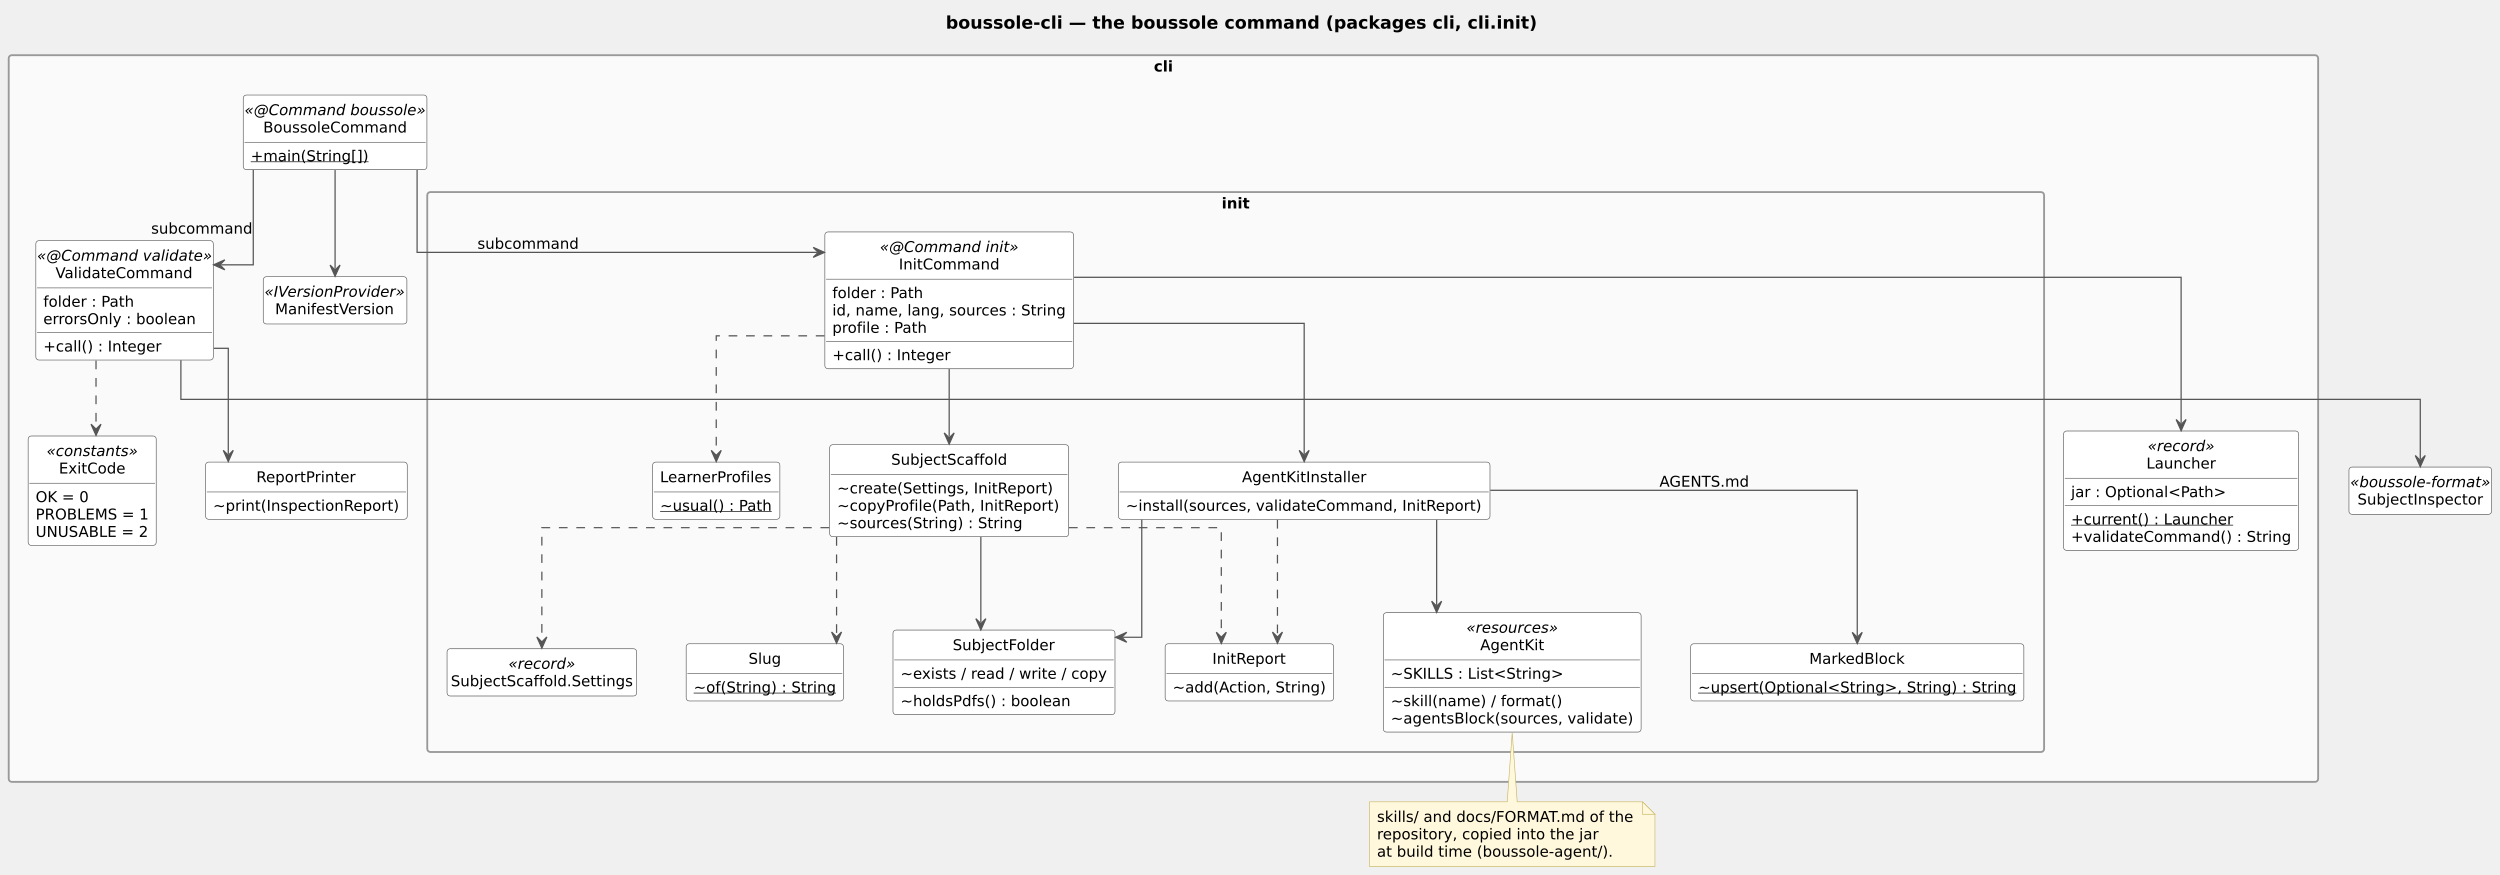
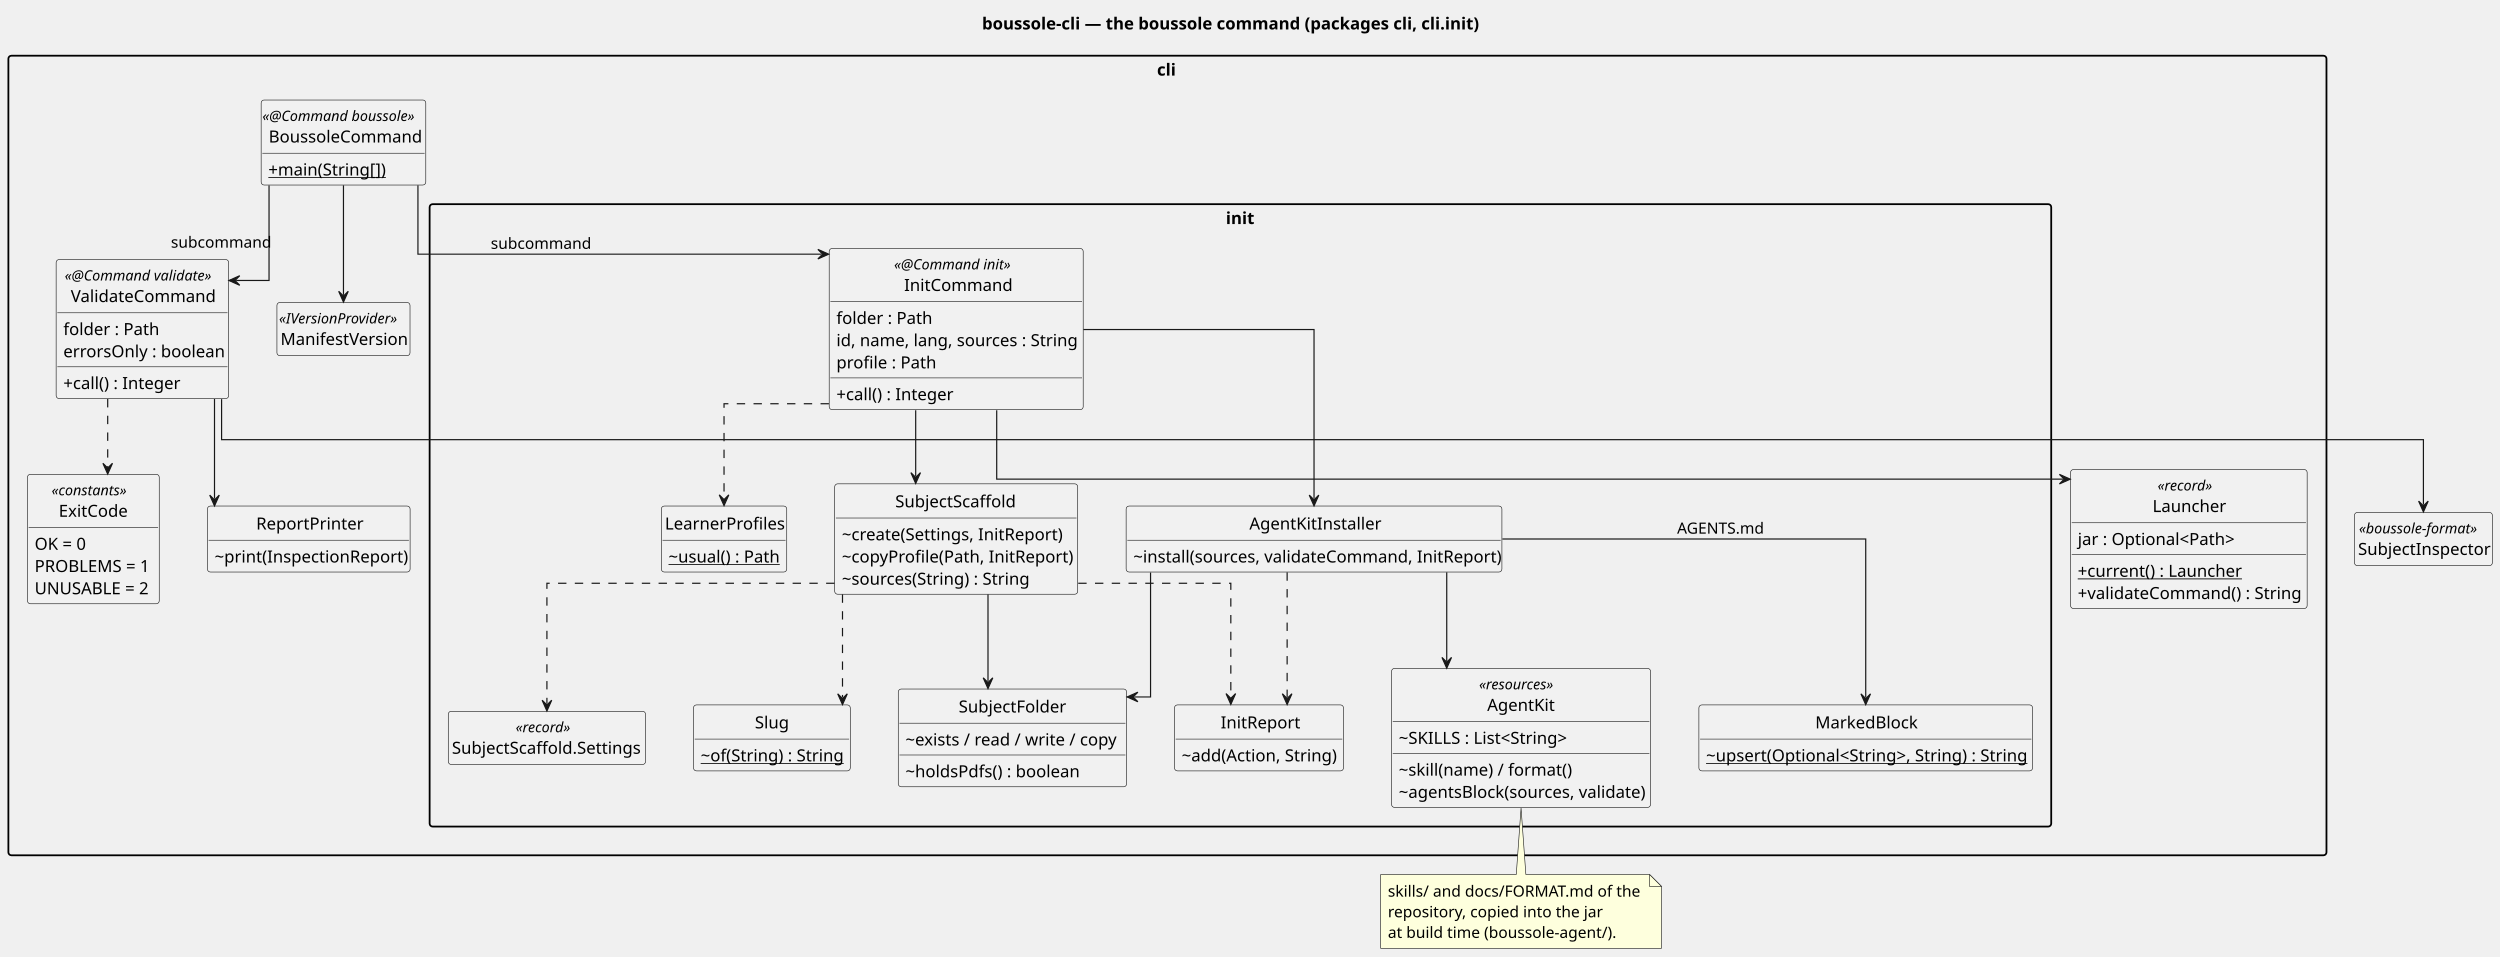
- <svg xmlns="http://www.w3.org/2000/svg" contentStyleType="text/css" data-diagram-type="CLASS" height="702px" preserveAspectRatio="none" style="width:2007px;height:702px;background:#FFFFFF;" version="1.1" viewBox="0 0 2007 702" width="2007px" zoomAndPan="magnify">
+ <svg xmlns="http://www.w3.org/2000/svg" contentStyleType="text/css" data-diagram-type="CLASS" height="799px" preserveAspectRatio="none" style="width:2089px;height:799px;background:#FFFFFF;" version="1.1" viewBox="0 0 2089 799" width="2089px" zoomAndPan="magnify">
  <defs />
  <g>
-     <g class="title" data-source-line="18">
-       <text fill="#000000" font-family="'DejaVu Sans'" font-size="14" font-weight="bold" lengthAdjust="spacing" textLength="474.735" x="759.261" y="22.995">boussole-cli — the boussole command (packages cli, cli.init)</text>
-     </g>
-     <g class="cluster" data-qualified-name="cli" data-source-line="20" id="ent0002">
-       <rect fill="#FAFAFA" height="583.4" rx="2.5" ry="2.5" style="stroke:#999999;stroke-width:1.5;" width="1854" x="7" y="44.297" />
-       <text fill="#000000" font-family="'DejaVu Sans'" font-size="12" font-weight="bold" lengthAdjust="spacing" textLength="15.34" x="926.33" y="57.435">cli</text>
-     </g>
-     <g class="cluster" data-qualified-name="cli.init" data-source-line="45" id="ent0009">
-       <rect fill="#FAFAFA" height="449.5" rx="2.5" ry="2.5" style="stroke:#999999;stroke-width:1.5;" width="1298" x="343" y="154.197" />
-       <text fill="#000000" font-family="'DejaVu Sans'" font-size="12" font-weight="bold" lengthAdjust="spacing" textLength="22.506" x="980.747" y="167.335">init</text>
-     </g>
-     <g class="entity" data-qualified-name="cli.BoussoleCommand" data-source-line="21" id="ent0003">
-       <rect fill="#FFFFFF" height="59.906" rx="2.5" ry="2.5" style="stroke:#555555;stroke-width:0.5;" width="147.43" x="195.29" y="76.297" />
-       <text fill="#000000" font-family="DejaVu Sans" font-size="12" font-style="italic" lengthAdjust="spacing" textLength="145.43" x="196.29" y="92.436">«@Command boussole»</text>
-       <text fill="#000000" font-family="'DejaVu Sans'" font-size="12" lengthAdjust="spacing" textLength="115.418" x="211.296" y="106.404">BoussoleCommand</text>
-       <line style="stroke:#555555;stroke-width:0.5;" x1="196.29" x2="341.72" y1="114.234" y2="114.234" />
-       <text fill="#000000" font-family="'DejaVu Sans'" font-size="12" lengthAdjust="spacing" text-decoration="underline" textLength="94.576" x="201.29" y="129.373">+main(String[])</text>
-     </g>
-     <g class="entity" data-qualified-name="cli.ValidateCommand" data-source-line="24" id="ent0004">
-       <rect fill="#FFFFFF" height="95.844" rx="2.5" ry="2.5" style="stroke:#555555;stroke-width:0.5;" width="142.484" x="28.76" y="193.187" />
-       <text fill="#000000" font-family="DejaVu Sans" font-size="12" font-style="italic" lengthAdjust="spacing" textLength="140.484" x="29.76" y="209.326">«@Command validate»</text>
-       <text fill="#000000" font-family="'DejaVu Sans'" font-size="12" lengthAdjust="spacing" textLength="110.965" x="44.52" y="223.294">ValidateCommand</text>
-       <line style="stroke:#555555;stroke-width:0.5;" x1="29.76" x2="170.244" y1="231.124" y2="231.124" />
-       <text fill="#000000" font-family="'DejaVu Sans'" font-size="12" lengthAdjust="spacing" textLength="73.406" x="34.76" y="246.263">folder : Path</text>
-       <text fill="#000000" font-family="'DejaVu Sans'" font-size="12" lengthAdjust="spacing" textLength="122.912" x="34.76" y="260.232">errorsOnly : boolean</text>
-       <line style="stroke:#555555;stroke-width:0.5;" x1="29.76" x2="170.244" y1="267.062" y2="267.062" />
-       <text fill="#000000" font-family="'DejaVu Sans'" font-size="12" lengthAdjust="spacing" textLength="94.875" x="34.76" y="282.2">+call() : Integer</text>
-     </g>
-     <g class="entity" data-qualified-name="cli.ReportPrinter" data-source-line="29" id="ent0005">
-       <rect fill="#FFFFFF" height="45.938" rx="2.5" ry="2.5" style="stroke:#555555;stroke-width:0.5;" width="161.912" x="165.04" y="370.967" />
-       <text fill="#000000" font-family="'DejaVu Sans'" font-size="12" lengthAdjust="spacing" textLength="80.449" x="205.771" y="387.106">ReportPrinter</text>
-       <line style="stroke:#555555;stroke-width:0.5;" x1="166.04" x2="325.952" y1="394.936" y2="394.936" />
-       <text fill="#000000" font-family="'DejaVu Sans'" font-size="12" lengthAdjust="spacing" textLength="149.912" x="171.04" y="410.074">~print(InspectionReport)</text>
-     </g>
-     <g class="entity" data-qualified-name="cli.ExitCode" data-source-line="32" id="ent0006">
-       <rect fill="#FFFFFF" height="87.844" rx="2.5" ry="2.5" style="stroke:#555555;stroke-width:0.5;" width="102.809" x="22.6" y="350.017" />
-       <text fill="#000000" font-family="DejaVu Sans" font-size="12" font-style="italic" lengthAdjust="spacing" textLength="73.231" x="37.389" y="366.156">«constants»</text>
-       <text fill="#000000" font-family="'DejaVu Sans'" font-size="12" lengthAdjust="spacing" textLength="53.443" x="47.283" y="380.124">ExitCode</text>
-       <line style="stroke:#555555;stroke-width:0.5;" x1="23.6" x2="124.409" y1="387.954" y2="387.954" />
-       <text fill="#000000" font-family="'DejaVu Sans'" font-size="12" lengthAdjust="spacing" textLength="42.633" x="28.6" y="403.093">OK = 0</text>
-       <text fill="#000000" font-family="'DejaVu Sans'" font-size="12" lengthAdjust="spacing" textLength="90.809" x="28.6" y="417.062">PROBLEMS = 1</text>
-       <text fill="#000000" font-family="'DejaVu Sans'" font-size="12" lengthAdjust="spacing" textLength="90.188" x="28.6" y="431.031">UNUSABLE = 2</text>
-     </g>
-     <g class="entity" data-qualified-name="cli.ManifestVersion" data-source-line="37" id="ent0007">
-       <rect fill="#FFFFFF" height="37.938" rx="2.5" ry="2.5" style="stroke:#555555;stroke-width:0.5;" width="115.291" x="211.35" y="222.137" />
-       <text fill="#000000" font-family="DejaVu Sans" font-size="12" font-style="italic" lengthAdjust="spacing" textLength="113.291" x="212.35" y="238.275">«IVersionProvider»</text>
-       <text fill="#000000" font-family="'DejaVu Sans'" font-size="12" lengthAdjust="spacing" textLength="96.269" x="220.861" y="252.244">ManifestVersion</text>
-     </g>
-     <g class="entity" data-qualified-name="cli.Launcher" data-source-line="38" id="ent0008">
-       <rect fill="#FFFFFF" height="95.844" rx="2.5" ry="2.5" style="stroke:#555555;stroke-width:0.5;" width="188.76" x="1656.62" y="346.017" />
-       <text fill="#000000" font-family="DejaVu Sans" font-size="12" font-style="italic" lengthAdjust="spacing" textLength="53.619" x="1724.19" y="362.156">«record»</text>
-       <text fill="#000000" font-family="'DejaVu Sans'" font-size="12" lengthAdjust="spacing" textLength="55.77" x="1723.115" y="376.124">Launcher</text>
-       <line style="stroke:#555555;stroke-width:0.5;" x1="1657.62" x2="1844.38" y1="383.954" y2="383.954" />
-       <text fill="#000000" font-family="'DejaVu Sans'" font-size="12" lengthAdjust="spacing" textLength="125.039" x="1662.62" y="399.093">jar : Optional&lt;Path&gt;</text>
-       <line style="stroke:#555555;stroke-width:0.5;" x1="1657.62" x2="1844.38" y1="405.923" y2="405.923" />
-       <text fill="#000000" font-family="'DejaVu Sans'" font-size="12" lengthAdjust="spacing" text-decoration="underline" textLength="130.623" x="1662.62" y="421.062">+current() : Launcher</text>
-       <text fill="#000000" font-family="'DejaVu Sans'" font-size="12" lengthAdjust="spacing" textLength="176.76" x="1662.62" y="435.031">+validateCommand() : String</text>
-     </g>
-     <g class="entity" data-qualified-name="cli.init.InitCommand" data-source-line="46" id="ent0010">
-       <rect fill="#FFFFFF" height="109.812" rx="2.5" ry="2.5" style="stroke:#555555;stroke-width:0.5;" width="199.629" x="662.19" y="186.197" />
-       <text fill="#000000" font-family="DejaVu Sans" font-size="12" font-style="italic" lengthAdjust="spacing" textLength="111.281" x="706.364" y="202.335">«@Command init»</text>
-       <text fill="#000000" font-family="'DejaVu Sans'" font-size="12" lengthAdjust="spacing" textLength="80.859" x="721.575" y="216.304">InitCommand</text>
-       <line style="stroke:#555555;stroke-width:0.5;" x1="663.19" x2="860.819" y1="224.134" y2="224.134" />
-       <text fill="#000000" font-family="'DejaVu Sans'" font-size="12" lengthAdjust="spacing" textLength="73.406" x="668.19" y="239.273">folder : Path</text>
-       <text fill="#000000" font-family="'DejaVu Sans'" font-size="12" lengthAdjust="spacing" textLength="187.629" x="668.19" y="253.242">id, name, lang, sources : String</text>
-       <text fill="#000000" font-family="'DejaVu Sans'" font-size="12" lengthAdjust="spacing" textLength="76.74" x="668.19" y="267.211">profile : Path</text>
-       <line style="stroke:#555555;stroke-width:0.5;" x1="663.19" x2="860.819" y1="274.041" y2="274.041" />
-       <text fill="#000000" font-family="'DejaVu Sans'" font-size="12" lengthAdjust="spacing" textLength="94.875" x="668.19" y="289.179">+call() : Integer</text>
-     </g>
-     <g class="entity" data-qualified-name="cli.init.SubjectScaffold" data-source-line="52" id="ent0011">
-       <rect fill="#FFFFFF" height="73.875" rx="2.5" ry="2.5" style="stroke:#555555;stroke-width:0.5;" width="191.894" x="666.05" y="356.997" />
-       <text fill="#000000" font-family="'DejaVu Sans'" font-size="12" lengthAdjust="spacing" textLength="93.17" x="715.412" y="373.135">SubjectScaffold</text>
-       <line style="stroke:#555555;stroke-width:0.5;" x1="667.05" x2="856.944" y1="380.966" y2="380.966" />
-       <text fill="#000000" font-family="'DejaVu Sans'" font-size="12" lengthAdjust="spacing" textLength="174.123" x="672.05" y="396.104">~create(Settings, InitReport)</text>
-       <text fill="#000000" font-family="'DejaVu Sans'" font-size="12" lengthAdjust="spacing" textLength="179.894" x="672.05" y="410.073">~copyProfile(Path, InitReport)</text>
-       <text fill="#000000" font-family="'DejaVu Sans'" font-size="12" lengthAdjust="spacing" textLength="149.08" x="672.05" y="424.042">~sources(String) : String</text>
-     </g>
-     <g class="entity" data-qualified-name="cli.init.Settings" data-source-line="57" id="ent0012">
-       <rect fill="#FFFFFF" height="37.938" rx="2.5" ry="2.5" style="stroke:#555555;stroke-width:0.5;" width="152.203" x="358.9" y="520.807" />
-       <text fill="#000000" font-family="DejaVu Sans" font-size="12" font-style="italic" lengthAdjust="spacing" textLength="53.619" x="408.192" y="536.946">«record»</text>
-       <text fill="#000000" font-family="'DejaVu Sans'" font-size="12" lengthAdjust="spacing" textLength="146.203" x="361.9" y="550.914">SubjectScaffold.Settings</text>
-     </g>
-     <g class="entity" data-qualified-name="cli.init.AgentKitInstaller" data-source-line="58" id="ent0013">
-       <rect fill="#FFFFFF" height="45.938" rx="2.5" ry="2.5" style="stroke:#555555;stroke-width:0.5;" width="298.318" x="897.84" y="370.967" />
-       <text fill="#000000" font-family="'DejaVu Sans'" font-size="12" lengthAdjust="spacing" textLength="99.867" x="997.066" y="387.106">AgentKitInstaller</text>
-       <line style="stroke:#555555;stroke-width:0.5;" x1="898.84" x2="1195.158" y1="394.936" y2="394.936" />
-       <text fill="#000000" font-family="'DejaVu Sans'" font-size="12" lengthAdjust="spacing" textLength="286.318" x="903.84" y="410.074">~install(sources, validateCommand, InitReport)</text>
-     </g>
-     <g class="entity" data-qualified-name="cli.init.AgentKit" data-source-line="61" id="ent0014">
-       <rect fill="#FFFFFF" height="95.844" rx="2.5" ry="2.5" style="stroke:#555555;stroke-width:0.5;" width="206.965" x="1110.52" y="491.857" />
-       <text fill="#000000" font-family="DejaVu Sans" font-size="12" font-style="italic" lengthAdjust="spacing" textLength="73.494" x="1177.255" y="507.995">«resources»</text>
-       <text fill="#000000" font-family="'DejaVu Sans'" font-size="12" lengthAdjust="spacing" textLength="51.428" x="1188.289" y="521.964">AgentKit</text>
-       <line style="stroke:#555555;stroke-width:0.5;" x1="1111.52" x2="1316.485" y1="529.794" y2="529.794" />
-       <text fill="#000000" font-family="'DejaVu Sans'" font-size="12" lengthAdjust="spacing" textLength="138.639" x="1116.52" y="544.933">~SKILLS : List&lt;String&gt;</text>
-       <line style="stroke:#555555;stroke-width:0.5;" x1="1111.52" x2="1316.485" y1="551.763" y2="551.763" />
-       <text fill="#000000" font-family="'DejaVu Sans'" font-size="12" lengthAdjust="spacing" textLength="137.935" x="1116.52" y="566.902">~skill(name) / format()</text>
-       <text fill="#000000" font-family="'DejaVu Sans'" font-size="12" lengthAdjust="spacing" textLength="194.965" x="1116.52" y="580.87">~agentsBlock(sources, validate)</text>
-     </g>
-     <g class="entity" data-qualified-name="cli.init.MarkedBlock" data-source-line="66" id="ent0015">
-       <rect fill="#FFFFFF" height="45.938" rx="2.5" ry="2.5" style="stroke:#555555;stroke-width:0.5;" width="267.498" x="1357.25" y="516.807" />
-       <text fill="#000000" font-family="'DejaVu Sans'" font-size="12" lengthAdjust="spacing" textLength="77.045" x="1452.477" y="532.946">MarkedBlock</text>
-       <line style="stroke:#555555;stroke-width:0.5;" x1="1358.25" x2="1623.748" y1="540.776" y2="540.776" />
-       <text fill="#000000" font-family="'DejaVu Sans'" font-size="12" lengthAdjust="spacing" text-decoration="underline" textLength="255.498" x="1363.25" y="555.914">~upsert(Optional&lt;String&gt;, String) : String</text>
-     </g>
-     <g class="entity" data-qualified-name="cli.init.SubjectFolder" data-source-line="69" id="ent0016">
-       <rect fill="#FFFFFF" height="67.906" rx="2.5" ry="2.5" style="stroke:#555555;stroke-width:0.5;" width="178.213" x="716.89" y="505.827" />
-       <text fill="#000000" font-family="'DejaVu Sans'" font-size="12" lengthAdjust="spacing" textLength="82.371" x="764.811" y="521.966">SubjectFolder</text>
-       <line style="stroke:#555555;stroke-width:0.5;" x1="717.89" x2="894.103" y1="529.796" y2="529.796" />
-       <text fill="#000000" font-family="'DejaVu Sans'" font-size="12" lengthAdjust="spacing" textLength="166.213" x="722.89" y="544.934">~exists / read / write / copy</text>
-       <line style="stroke:#555555;stroke-width:0.5;" x1="717.89" x2="894.103" y1="551.764" y2="551.764" />
-       <text fill="#000000" font-family="'DejaVu Sans'" font-size="12" lengthAdjust="spacing" textLength="136.547" x="722.89" y="566.903">~holdsPdfs() : boolean</text>
-     </g>
-     <g class="entity" data-qualified-name="cli.init.InitReport" data-source-line="73" id="ent0017">
-       <rect fill="#FFFFFF" height="45.938" rx="2.5" ry="2.5" style="stroke:#555555;stroke-width:0.5;" width="135.24" x="935.38" y="516.807" />
-       <text fill="#000000" font-family="'DejaVu Sans'" font-size="12" lengthAdjust="spacing" textLength="59.502" x="973.249" y="532.946">InitReport</text>
-       <line style="stroke:#555555;stroke-width:0.5;" x1="936.38" x2="1069.62" y1="540.776" y2="540.776" />
-       <text fill="#000000" font-family="'DejaVu Sans'" font-size="12" lengthAdjust="spacing" textLength="123.24" x="941.38" y="555.914">~add(Action, String)</text>
-     </g>
-     <g class="entity" data-qualified-name="cli.init.Slug" data-source-line="76" id="ent0018">
-       <rect fill="#FFFFFF" height="45.938" rx="2.5" ry="2.5" style="stroke:#555555;stroke-width:0.5;" width="126.281" x="550.86" y="516.807" />
-       <text fill="#000000" font-family="'DejaVu Sans'" font-size="12" lengthAdjust="spacing" textLength="26.174" x="600.914" y="532.946">Slug</text>
-       <line style="stroke:#555555;stroke-width:0.5;" x1="551.86" x2="676.141" y1="540.776" y2="540.776" />
-       <text fill="#000000" font-family="'DejaVu Sans'" font-size="12" lengthAdjust="spacing" text-decoration="underline" textLength="114.281" x="556.86" y="555.914">~of(String) : String</text>
-     </g>
-     <g class="entity" data-qualified-name="cli.init.LearnerProfiles" data-source-line="79" id="ent0019">
-       <rect fill="#FFFFFF" height="45.938" rx="2.5" ry="2.5" style="stroke:#555555;stroke-width:0.5;" width="102.141" x="523.93" y="370.967" />
-       <text fill="#000000" font-family="'DejaVu Sans'" font-size="12" lengthAdjust="spacing" textLength="90.316" x="529.842" y="387.106">LearnerProfiles</text>
-       <line style="stroke:#555555;stroke-width:0.5;" x1="524.93" x2="625.071" y1="394.936" y2="394.936" />
-       <text fill="#000000" font-family="'DejaVu Sans'" font-size="12" lengthAdjust="spacing" text-decoration="underline" textLength="90.141" x="529.93" y="410.074">~usual() : Path</text>
-     </g>
-     <g class="entity" data-qualified-name="SubjectInspector" data-source-line="84" id="ent0020">
-       <rect fill="#FFFFFF" height="37.938" rx="2.5" ry="2.5" style="stroke:#555555;stroke-width:0.5;" width="114.518" x="1885.74" y="374.967" />
-       <text fill="#000000" font-family="DejaVu Sans" font-size="12" font-style="italic" lengthAdjust="spacing" textLength="112.518" x="1886.74" y="391.106">«boussole-format»</text>
-       <text fill="#000000" font-family="'DejaVu Sans'" font-size="12" lengthAdjust="spacing" textLength="100.834" x="1892.582" y="405.074">SubjectInspector</text>
-     </g>
-     <g class="entity" data-qualified-name="GMN39" data-source-line="106" id="ent0040">
-       <path d="M1099.43,643.697 L1099.43,695.603 A0,0 0 0 0 1099.43,695.603 L1328.573,695.603 A0,0 0 0 0 1328.573,695.603 L1328.573,653.697 L1318.573,643.697 L1218,643.697 L1214,588.137 L1210,643.697 L1099.43,643.697 A0,0 0 0 0 1099.43,643.697" fill="#FFF8DC" style="stroke:#C8B560;stroke-width:0.5;" />
-       <path d="M1318.573,643.697 L1318.573,653.697 L1328.573,653.697 L1318.573,643.697" fill="#FFF8DC" style="stroke:#C8B560;stroke-width:0.5;" />
-       <text fill="#000000" font-family="'DejaVu Sans'" font-size="12" lengthAdjust="spacing" textLength="208.143" x="1105.43" y="659.836">skills/ and docs/FORMAT.md of the</text>
-       <text fill="#000000" font-family="'DejaVu Sans'" font-size="12" lengthAdjust="spacing" textLength="178.207" x="1105.43" y="673.804">repository, copied into the jar</text>
-       <text fill="#000000" font-family="'DejaVu Sans'" font-size="12" lengthAdjust="spacing" textLength="189.463" x="1105.43" y="687.773">at build time (boussole-agent/).</text>
-     </g>
-     <g class="link" data-entity-1="ent0003" data-entity-2="ent0004" data-link-type="dependency" data-source-line="86" id="lnk21">
-       <path codeLine="86" d="M203.32,136.437 C203.32,167.887 203.32,212.607 203.32,212.607 C203.32,212.607 195.24,212.607 177.48,212.607" fill="none" id="BoussoleCommand-to-ValidateCommand" style="stroke:#555555;stroke-width:1;" />
-       <polygon fill="#555555" points="171.48,212.607,180.48,216.607,176.48,212.607,180.48,208.607,171.48,212.607" style="stroke:#555555;stroke-width:1;" />
-       <text fill="#000000" font-family="'DejaVu Sans'" font-size="12" lengthAdjust="spacing" textLength="81.369" x="121.32" y="187.585">subcommand</text>
-     </g>
-     <g class="link" data-entity-1="ent0003" data-entity-2="ent0010" data-link-type="dependency" data-source-line="87" id="lnk22">
-       <path codeLine="87" d="M334.84,136.467 C334.84,164.727 334.84,202.607 334.84,202.607 C334.84,202.607 529.59,202.607 655.85,202.607" fill="none" id="BoussoleCommand-to-InitCommand" style="stroke:#555555;stroke-width:1;" />
-       <polygon fill="#555555" points="661.85,202.607,652.85,198.607,656.85,202.607,652.85,206.607,661.85,202.607" style="stroke:#555555;stroke-width:1;" />
-       <text fill="#000000" font-family="'DejaVu Sans'" font-size="12" lengthAdjust="spacing" textLength="81.369" x="383.27" y="199.745">subcommand</text>
-     </g>
-     <g class="link" data-entity-1="ent0003" data-entity-2="ent0007" data-link-type="dependency" data-source-line="88" id="lnk23">
-       <path codeLine="88" d="M269,136.517 C269,162.607 269,193.497 269,215.777" fill="none" id="BoussoleCommand-to-ManifestVersion" style="stroke:#555555;stroke-width:1;" />
-       <polygon fill="#555555" points="269,221.777,273,212.777,269,216.777,265,212.777,269,221.777" style="stroke:#555555;stroke-width:1;" />
-     </g>
-     <g class="link" data-entity-1="ent0004" data-entity-2="ent0020" data-link-type="dependency" data-source-line="89" id="lnk24">
-       <path codeLine="89" d="M145.22,289.187 C145.22,305.927 145.22,320.607 145.22,320.607 C145.22,320.607 1943,320.607 1943,320.607 C1943,320.607 1943,346.947 1943,368.667" fill="none" id="ValidateCommand-to-SubjectInspector" style="stroke:#555555;stroke-width:1;" />
-       <polygon fill="#555555" points="1943,374.667,1947,365.667,1943,369.667,1939,365.667,1943,374.667" style="stroke:#555555;stroke-width:1;" />
-     </g>
-     <g class="link" data-entity-1="ent0004" data-entity-2="ent0005" data-link-type="dependency" data-source-line="90" id="lnk25">
-       <path codeLine="90" d="M171.69,279.607 C178.69,279.607 183.26,279.607 183.26,279.607 C183.26,279.607 183.26,331.077 183.26,364.527" fill="none" id="ValidateCommand-to-ReportPrinter" style="stroke:#555555;stroke-width:1;" />
-       <polygon fill="#555555" points="183.26,370.527,187.26,361.527,183.26,365.527,179.26,361.527,183.26,370.527" style="stroke:#555555;stroke-width:1;" />
-     </g>
-     <g class="link" data-entity-1="ent0004" data-entity-2="ent0006" data-link-type="dependency" data-source-line="91" id="lnk26">
-       <path codeLine="91" d="M77.08,289.467 C77.08,308.697 77.08,324.697 77.08,343.527" fill="none" id="ValidateCommand-to-ExitCode" style="stroke:#555555;stroke-width:1;stroke-dasharray:7,7;" />
-       <polygon fill="#555555" points="77.08,349.527,81.08,340.527,77.08,344.527,73.08,340.527,77.08,349.527" style="stroke:#555555;stroke-width:1;" />
-     </g>
-     <g class="link" data-entity-1="ent0010" data-entity-2="ent0011" data-link-type="dependency" data-source-line="92" id="lnk27">
-       <path codeLine="92" d="M762,296.277 C762,316.287 762,332.407 762,350.527" fill="none" id="InitCommand-to-SubjectScaffold" style="stroke:#555555;stroke-width:1;" />
-       <polygon fill="#555555" points="762,356.527,766,347.527,762,351.527,758,347.527,762,356.527" style="stroke:#555555;stroke-width:1;" />
-     </g>
-     <g class="link" data-entity-1="ent0010" data-entity-2="ent0013" data-link-type="dependency" data-source-line="93" id="lnk28">
-       <path codeLine="93" d="M862.08,259.607 C944.2,259.607 1047,259.607 1047,259.607 C1047,259.607 1047,326.047 1047,364.537" fill="none" id="InitCommand-to-AgentKitInstaller" style="stroke:#555555;stroke-width:1;" />
-       <polygon fill="#555555" points="1047,370.537,1051,361.537,1047,365.537,1043,361.537,1047,370.537" style="stroke:#555555;stroke-width:1;" />
-     </g>
-     <g class="link" data-entity-1="ent0010" data-entity-2="ent0008" data-link-type="dependency" data-source-line="94" id="lnk29">
-       <path codeLine="94" d="M862.27,222.607 C1113.71,222.607 1751,222.607 1751,222.607 C1751,222.607 1751,289.077 1751,339.757" fill="none" id="InitCommand-to-Launcher" style="stroke:#555555;stroke-width:1;" />
-       <polygon fill="#555555" points="1751,345.757,1755,336.757,1751,340.757,1747,336.757,1751,345.757" style="stroke:#555555;stroke-width:1;" />
-     </g>
-     <g class="link" data-entity-1="ent0010" data-entity-2="ent0019" data-link-type="dependency" data-source-line="95" id="lnk30">
-       <path codeLine="95" d="M661.93,269.607 C617.47,269.607 575,269.607 575,269.607 C575,269.607 575,328.537 575,364.547" fill="none" id="InitCommand-to-LearnerProfiles" style="stroke:#555555;stroke-width:1;stroke-dasharray:7,7;" />
-       <polygon fill="#555555" points="575,370.547,579,361.547,575,365.547,571,361.547,575,370.547" style="stroke:#555555;stroke-width:1;" />
-     </g>
-     <g class="link" data-entity-1="ent0011" data-entity-2="ent0016" data-link-type="dependency" data-source-line="96" id="lnk31">
-       <path codeLine="96" d="M787.42,431.117 C787.42,454.067 787.42,477.307 787.42,499.667" fill="none" id="SubjectScaffold-to-SubjectFolder" style="stroke:#555555;stroke-width:1;" />
-       <polygon fill="#555555" points="787.42,505.667,791.42,496.667,787.42,500.667,783.42,496.667,787.42,505.667" style="stroke:#555555;stroke-width:1;" />
-     </g>
-     <g class="link" data-entity-1="ent0011" data-entity-2="ent0012" data-link-type="dependency" data-source-line="97" id="lnk32">
-       <path codeLine="97" d="M665.66,423.607 C569.2,423.607 435,423.607 435,423.607 C435,423.607 435,481.267 435,514.337" fill="none" id="SubjectScaffold-to-Settings" style="stroke:#555555;stroke-width:1;stroke-dasharray:7,7;" />
-       <polygon fill="#555555" points="435,520.337,439,511.337,435,515.337,431,511.337,435,520.337" style="stroke:#555555;stroke-width:1;" />
-     </g>
-     <g class="link" data-entity-1="ent0011" data-entity-2="ent0018" data-link-type="dependency" data-source-line="98" id="lnk33">
-       <path codeLine="98" d="M671.6,431.117 C671.6,457.957 671.6,487.367 671.6,510.357" fill="none" id="SubjectScaffold-to-Slug" style="stroke:#555555;stroke-width:1;stroke-dasharray:7,7;" />
-       <polygon fill="#555555" points="671.6,516.357,675.6,507.357,671.6,511.357,667.6,507.357,671.6,516.357" style="stroke:#555555;stroke-width:1;" />
-     </g>
-     <g class="link" data-entity-1="ent0013" data-entity-2="ent0016" data-link-type="dependency" data-source-line="99" id="lnk34">
-       <path codeLine="99" d="M916.61,417.187 C916.61,451.477 916.61,511.607 916.61,511.607 C916.61,511.607 913.98,511.607 901.55,511.607" fill="none" id="AgentKitInstaller-to-SubjectFolder" style="stroke:#555555;stroke-width:1;" />
-       <polygon fill="#555555" points="895.55,511.607,904.55,515.607,900.55,511.607,904.55,507.607,895.55,511.607" style="stroke:#555555;stroke-width:1;" />
-     </g>
-     <g class="link" data-entity-1="ent0013" data-entity-2="ent0014" data-link-type="dependency" data-source-line="100" id="lnk35">
-       <path codeLine="100" d="M1153.34,417.367 C1153.34,437.337 1153.34,460.677 1153.34,485.637" fill="none" id="AgentKitInstaller-to-AgentKit" style="stroke:#555555;stroke-width:1;" />
-       <polygon fill="#555555" points="1153.34,491.637,1157.34,482.637,1153.34,486.637,1149.34,482.637,1153.34,491.637" style="stroke:#555555;stroke-width:1;" />
-     </g>
-     <g class="link" data-entity-1="ent0013" data-entity-2="ent0015" data-link-type="dependency" data-source-line="101" id="lnk36">
-       <path codeLine="101" d="M1196.39,393.607 C1325.33,393.607 1491,393.607 1491,393.607 C1491,393.607 1491,469.397 1491,510.617" fill="none" id="AgentKitInstaller-to-MarkedBlock" style="stroke:#555555;stroke-width:1;" />
-       <polygon fill="#555555" points="1491,516.617,1495,507.617,1491,511.617,1487,507.617,1491,516.617" style="stroke:#555555;stroke-width:1;" />
-       <text fill="#000000" font-family="'DejaVu Sans'" font-size="12" lengthAdjust="spacing" textLength="72.135" x="1332.2" y="390.745">AGENTS.md</text>
-     </g>
-     <g class="link" data-entity-1="ent0011" data-entity-2="ent0017" data-link-type="dependency" data-source-line="102" id="lnk37">
-       <path codeLine="102" d="M858.14,423.607 C916.75,423.607 980.46,423.607 980.46,423.607 C980.46,423.607 980.46,476.647 980.46,510.547" fill="none" id="SubjectScaffold-to-InitReport" style="stroke:#555555;stroke-width:1;stroke-dasharray:7,7;" />
-       <polygon fill="#555555" points="980.46,516.547,984.46,507.547,980.46,511.547,976.46,507.547,980.46,516.547" style="stroke:#555555;stroke-width:1;" />
-     </g>
-     <g class="link" data-entity-1="ent0013" data-entity-2="ent0017" data-link-type="dependency" data-source-line="103" id="lnk38">
-       <path codeLine="103" d="M1025.54,417.367 C1025.54,444.587 1025.54,483.217 1025.54,510.407" fill="none" id="AgentKitInstaller-to-InitReport" style="stroke:#555555;stroke-width:1;stroke-dasharray:7,7;" />
-       <polygon fill="#555555" points="1025.54,516.407,1029.54,507.407,1025.54,511.407,1021.54,507.407,1025.54,516.407" style="stroke:#555555;stroke-width:1;" />
+     <g class="title" data-source-line="8">
+       <text fill="#000000" font-family="sans-serif" font-size="14" font-weight="bold" lengthAdjust="spacing" textLength="434.52" x="820.562" y="24.616">boussole-cli — the boussole command (packages cli, cli.init)</text>
+     </g>
+     <g class="cluster" data-qualified-name="cli" data-source-line="10" id="ent0002">
+       <rect fill="none" height="668.11" rx="2.5" ry="2.5" style="stroke:#000000;stroke-width:1.5;" width="1937" x="7" y="46.564" />
+       <text fill="#000000" font-family="sans-serif" font-size="14" font-weight="bold" lengthAdjust="spacing" textLength="17.37" x="966.815" y="63.18">cli</text>
+     </g>
+     <g class="cluster" data-qualified-name="cli.init" data-source-line="35" id="ent0009">
+       <rect fill="none" height="520.07" rx="2.5" ry="2.5" style="stroke:#000000;stroke-width:1.5;" width="1355" x="359" y="170.604" />
+       <text fill="#000000" font-family="sans-serif" font-size="14" font-weight="bold" lengthAdjust="spacing" textLength="24.36" x="1024.32" y="187.22">init</text>
+     </g>
+     <g class="entity" data-qualified-name="cli.BoussoleCommand" data-source-line="11" id="ent0003">
+       <rect fill="#F1F1F1" height="71.04" rx="2.5" ry="2.5" style="stroke:#181818;stroke-width:0.5;" width="137.565" x="218.22" y="83.564" />
+       <text fill="#000000" font-family="sans-serif" font-size="12" font-style="italic" lengthAdjust="spacing" textLength="135.565" x="219.22" y="101.092">«@Command boussole»</text>
+       <text fill="#000000" font-family="sans-serif" font-size="14" lengthAdjust="spacing" textLength="124.978" x="224.514" y="119.092">BoussoleCommand</text>
+       <line style="stroke:#181818;stroke-width:0.5;" x1="219.22" x2="354.785" y1="128.04" y2="128.04" />
+       <text fill="#000000" font-family="sans-serif" font-size="14" lengthAdjust="spacing" text-decoration="underline" textLength="97.86" x="224.22" y="146.656">+main(String[])</text>
+     </g>
+     <g class="entity" data-qualified-name="cli.ValidateCommand" data-source-line="14" id="ent0004">
+       <rect fill="#F1F1F1" height="116.168" rx="2.5" ry="2.5" style="stroke:#181818;stroke-width:0.5;" width="144.173" x="46.91" y="216.884" />
+       <text fill="#000000" font-family="sans-serif" font-size="12" font-style="italic" lengthAdjust="spacing" textLength="129.889" x="54.052" y="234.412">«@Command validate»</text>
+       <text fill="#000000" font-family="sans-serif" font-size="14" lengthAdjust="spacing" textLength="119.742" x="59.126" y="252.412">ValidateCommand</text>
+       <line style="stroke:#181818;stroke-width:0.5;" x1="47.91" x2="190.083" y1="261.36" y2="261.36" />
+       <text fill="#000000" font-family="sans-serif" font-size="14" lengthAdjust="spacing" textLength="79.66" x="52.91" y="279.976">folder : Path</text>
+       <text fill="#000000" font-family="sans-serif" font-size="14" lengthAdjust="spacing" textLength="132.173" x="52.91" y="298.54">errorsOnly : boolean</text>
+       <line style="stroke:#181818;stroke-width:0.5;" x1="47.91" x2="190.083" y1="306.488" y2="306.488" />
+       <text fill="#000000" font-family="sans-serif" font-size="14" lengthAdjust="spacing" textLength="97.706" x="52.91" y="325.104">+call() : Integer</text>
+     </g>
+     <g class="entity" data-qualified-name="cli.ReportPrinter" data-source-line="19" id="ent0005">
+       <rect fill="#F1F1F1" height="55.128" rx="2.5" ry="2.5" style="stroke:#181818;stroke-width:0.5;" width="169.373" x="173.31" y="422.854" />
+       <text fill="#000000" font-family="sans-serif" font-size="14" lengthAdjust="spacing" textLength="87.878" x="214.058" y="442.47">ReportPrinter</text>
+       <line style="stroke:#181818;stroke-width:0.5;" x1="174.31" x2="341.683" y1="451.418" y2="451.418" />
+       <text fill="#000000" font-family="sans-serif" font-size="14" lengthAdjust="spacing" textLength="157.373" x="179.31" y="470.034">~print(InspectionReport)</text>
+     </g>
+     <g class="entity" data-qualified-name="cli.ExitCode" data-source-line="22" id="ent0006">
+       <rect fill="#F1F1F1" height="108.168" rx="2.5" ry="2.5" style="stroke:#181818;stroke-width:0.5;" width="110.14" x="22.93" y="396.334" />
+       <text fill="#000000" font-family="sans-serif" font-size="12" font-style="italic" lengthAdjust="spacing" textLength="69.817" x="43.092" y="413.862">«constants»</text>
+       <text fill="#000000" font-family="sans-serif" font-size="14" lengthAdjust="spacing" textLength="57.834" x="49.083" y="431.862">ExitCode</text>
+       <line style="stroke:#181818;stroke-width:0.5;" x1="23.93" x2="132.07" y1="440.81" y2="440.81" />
+       <text fill="#000000" font-family="sans-serif" font-size="14" lengthAdjust="spacing" textLength="45.514" x="28.93" y="459.426">OK = 0</text>
+       <text fill="#000000" font-family="sans-serif" font-size="14" lengthAdjust="spacing" textLength="97.342" x="28.93" y="477.99">PROBLEMS = 1</text>
+       <text fill="#000000" font-family="sans-serif" font-size="14" lengthAdjust="spacing" textLength="98.14" x="28.93" y="496.554">UNUSABLE = 2</text>
+     </g>
+     <g class="entity" data-qualified-name="cli.ManifestVersion" data-source-line="27" id="ent0007">
+       <rect fill="#F1F1F1" height="44.476" rx="2.5" ry="2.5" style="stroke:#181818;stroke-width:0.5;" width="111.21" x="231.4" y="252.734" />
+       <text fill="#000000" font-family="sans-serif" font-size="12" font-style="italic" lengthAdjust="spacing" textLength="107.737" x="233.136" y="270.262">«IVersionProvider»</text>
+       <text fill="#000000" font-family="sans-serif" font-size="14" lengthAdjust="spacing" textLength="105.21" x="234.4" y="288.262">ManifestVersion</text>
+     </g>
+     <g class="entity" data-qualified-name="cli.Launcher" data-source-line="28" id="ent0008">
+       <rect fill="#F1F1F1" height="116.168" rx="2.5" ry="2.5" style="stroke:#181818;stroke-width:0.5;" width="197.709" x="1730.15" y="392.334" />
+       <text fill="#000000" font-family="sans-serif" font-size="12" font-style="italic" lengthAdjust="spacing" textLength="52.248" x="1802.88" y="409.862">«record»</text>
+       <text fill="#000000" font-family="sans-serif" font-size="14" lengthAdjust="spacing" textLength="60.662" x="1798.674" y="427.862">Launcher</text>
+       <line style="stroke:#181818;stroke-width:0.5;" x1="1731.15" x2="1926.859" y1="436.81" y2="436.81" />
+       <text fill="#000000" font-family="sans-serif" font-size="14" lengthAdjust="spacing" textLength="130.465" x="1736.15" y="455.426">jar : Optional&lt;Path&gt;</text>
+       <line style="stroke:#181818;stroke-width:0.5;" x1="1731.15" x2="1926.859" y1="463.374" y2="463.374" />
+       <text fill="#000000" font-family="sans-serif" font-size="14" lengthAdjust="spacing" text-decoration="underline" textLength="137.522" x="1736.15" y="481.99">+current() : Launcher</text>
+       <text fill="#000000" font-family="sans-serif" font-size="14" lengthAdjust="spacing" textLength="185.709" x="1736.15" y="500.554">+validateCommand() : String</text>
+     </g>
+     <g class="entity" data-qualified-name="cli.init.InitCommand" data-source-line="36" id="ent0010">
+       <rect fill="#F1F1F1" height="134.732" rx="2.5" ry="2.5" style="stroke:#181818;stroke-width:0.5;" width="212.241" x="692.88" y="207.604" />
+       <text fill="#000000" font-family="sans-serif" font-size="12" font-style="italic" lengthAdjust="spacing" textLength="103.813" x="747.094" y="225.132">«@Command init»</text>
+       <text fill="#000000" font-family="sans-serif" font-size="14" lengthAdjust="spacing" textLength="87.01" x="755.496" y="243.132">InitCommand</text>
+       <line style="stroke:#181818;stroke-width:0.5;" x1="693.88" x2="904.121" y1="252.08" y2="252.08" />
+       <text fill="#000000" font-family="sans-serif" font-size="14" lengthAdjust="spacing" textLength="79.66" x="698.88" y="270.696">folder : Path</text>
+       <text fill="#000000" font-family="sans-serif" font-size="14" lengthAdjust="spacing" textLength="200.241" x="698.88" y="289.26">id, name, lang, sources : String</text>
+       <text fill="#000000" font-family="sans-serif" font-size="14" lengthAdjust="spacing" textLength="83.16" x="698.88" y="307.824">profile : Path</text>
+       <line style="stroke:#181818;stroke-width:0.5;" x1="693.88" x2="904.121" y1="315.772" y2="315.772" />
+       <text fill="#000000" font-family="sans-serif" font-size="14" lengthAdjust="spacing" textLength="97.706" x="698.88" y="334.388">+call() : Integer</text>
+     </g>
+     <g class="entity" data-qualified-name="cli.init.SubjectScaffold" data-source-line="42" id="ent0011">
+       <rect fill="#F1F1F1" height="92.256" rx="2.5" ry="2.5" style="stroke:#181818;stroke-width:0.5;" width="203.071" x="697.46" y="404.294" />
+       <text fill="#000000" font-family="sans-serif" font-size="14" lengthAdjust="spacing" textLength="101.92" x="748.036" y="423.91">SubjectScaffold</text>
+       <line style="stroke:#181818;stroke-width:0.5;" x1="698.46" x2="899.531" y1="432.858" y2="432.858" />
+       <text fill="#000000" font-family="sans-serif" font-size="14" lengthAdjust="spacing" textLength="182.447" x="703.46" y="451.474">~create(Settings, InitReport)</text>
+       <text fill="#000000" font-family="sans-serif" font-size="14" lengthAdjust="spacing" textLength="191.071" x="703.46" y="470.038">~copyProfile(Path, InitReport)</text>
+       <text fill="#000000" font-family="sans-serif" font-size="14" lengthAdjust="spacing" textLength="156.267" x="703.46" y="488.602">~sources(String) : String</text>
+     </g>
+     <g class="entity" data-qualified-name="cli.init.Settings" data-source-line="47" id="ent0012">
+       <rect fill="#F1F1F1" height="44.476" rx="2.5" ry="2.5" style="stroke:#181818;stroke-width:0.5;" width="164.829" x="374.59" y="594.344" />
+       <text fill="#000000" font-family="sans-serif" font-size="12" font-style="italic" lengthAdjust="spacing" textLength="52.248" x="430.88" y="611.872">«record»</text>
+       <text fill="#000000" font-family="sans-serif" font-size="14" lengthAdjust="spacing" textLength="158.829" x="377.59" y="629.872">SubjectScaffold.Settings</text>
+     </g>
+     <g class="entity" data-qualified-name="cli.init.AgentKitInstaller" data-source-line="48" id="ent0013">
+       <rect fill="#F1F1F1" height="55.128" rx="2.5" ry="2.5" style="stroke:#181818;stroke-width:0.5;" width="313.993" x="941" y="422.854" />
+       <text fill="#000000" font-family="sans-serif" font-size="14" lengthAdjust="spacing" textLength="108.038" x="1043.978" y="442.47">AgentKitInstaller</text>
+       <line style="stroke:#181818;stroke-width:0.5;" x1="942" x2="1253.993" y1="451.418" y2="451.418" />
+       <text fill="#000000" font-family="sans-serif" font-size="14" lengthAdjust="spacing" textLength="301.993" x="947" y="470.034">~install(sources, validateCommand, InitReport)</text>
+     </g>
+     <g class="entity" data-qualified-name="cli.init.AgentKit" data-source-line="51" id="ent0014">
+       <rect fill="#F1F1F1" height="116.168" rx="2.5" ry="2.5" style="stroke:#181818;stroke-width:0.5;" width="216.413" x="1162.79" y="558.504" />
+       <text fill="#000000" font-family="sans-serif" font-size="12" font-style="italic" lengthAdjust="spacing" textLength="70.189" x="1235.902" y="576.032">«resources»</text>
+       <text fill="#000000" font-family="sans-serif" font-size="14" lengthAdjust="spacing" textLength="56.588" x="1242.703" y="594.032">AgentKit</text>
+       <line style="stroke:#181818;stroke-width:0.5;" x1="1163.79" x2="1378.203" y1="602.98" y2="602.98" />
+       <text fill="#000000" font-family="sans-serif" font-size="14" lengthAdjust="spacing" textLength="143.962" x="1168.79" y="621.596">~SKILLS : List&lt;String&gt;</text>
+       <line style="stroke:#181818;stroke-width:0.5;" x1="1163.79" x2="1378.203" y1="629.544" y2="629.544" />
+       <text fill="#000000" font-family="sans-serif" font-size="14" lengthAdjust="spacing" textLength="142.925" x="1168.79" y="648.16">~skill(name) / format()</text>
+       <text fill="#000000" font-family="sans-serif" font-size="14" lengthAdjust="spacing" textLength="204.413" x="1168.79" y="666.724">~agentsBlock(sources, validate)</text>
+     </g>
+     <g class="entity" data-qualified-name="cli.init.MarkedBlock" data-source-line="56" id="ent0015">
+       <rect fill="#F1F1F1" height="55.128" rx="2.5" ry="2.5" style="stroke:#181818;stroke-width:0.5;" width="278.825" x="1419.59" y="589.024" />
+       <text fill="#000000" font-family="sans-serif" font-size="14" lengthAdjust="spacing" textLength="84.364" x="1516.821" y="608.64">MarkedBlock</text>
+       <line style="stroke:#181818;stroke-width:0.5;" x1="1420.59" x2="1697.415" y1="617.588" y2="617.588" />
+       <text fill="#000000" font-family="sans-serif" font-size="14" lengthAdjust="spacing" text-decoration="underline" textLength="266.825" x="1425.59" y="636.204">~upsert(Optional&lt;String&gt;, String) : String</text>
+     </g>
+     <g class="entity" data-qualified-name="cli.init.SubjectFolder" data-source-line="59" id="ent0016">
+       <rect fill="#F1F1F1" height="81.692" rx="2.5" ry="2.5" style="stroke:#181818;stroke-width:0.5;" width="190.807" x="750.6" y="575.744" />
+       <text fill="#000000" font-family="sans-serif" font-size="14" lengthAdjust="spacing" textLength="89.88" x="801.064" y="595.36">SubjectFolder</text>
+       <line style="stroke:#181818;stroke-width:0.5;" x1="751.6" x2="940.407" y1="604.308" y2="604.308" />
+       <text fill="#000000" font-family="sans-serif" font-size="14" lengthAdjust="spacing" textLength="178.807" x="756.6" y="622.924">~exists / read / write / copy</text>
+       <line style="stroke:#181818;stroke-width:0.5;" x1="751.6" x2="940.407" y1="630.872" y2="630.872" />
+       <text fill="#000000" font-family="sans-serif" font-size="14" lengthAdjust="spacing" textLength="143.416" x="756.6" y="649.488">~holdsPdfs() : boolean</text>
+     </g>
+     <g class="entity" data-qualified-name="cli.init.InitReport" data-source-line="63" id="ent0017">
+       <rect fill="#F1F1F1" height="55.128" rx="2.5" ry="2.5" style="stroke:#181818;stroke-width:0.5;" width="141.206" x="981.4" y="589.024" />
+       <text fill="#000000" font-family="sans-serif" font-size="14" lengthAdjust="spacing" textLength="64.008" x="1019.999" y="608.64">InitReport</text>
+       <line style="stroke:#181818;stroke-width:0.5;" x1="982.4" x2="1121.605" y1="617.588" y2="617.588" />
+       <text fill="#000000" font-family="sans-serif" font-size="14" lengthAdjust="spacing" textLength="129.206" x="987.4" y="636.204">~add(Action, String)</text>
+     </g>
+     <g class="entity" data-qualified-name="cli.init.Slug" data-source-line="66" id="ent0018">
+       <rect fill="#F1F1F1" height="55.128" rx="2.5" ry="2.5" style="stroke:#181818;stroke-width:0.5;" width="131.014" x="579.49" y="589.024" />
+       <text fill="#000000" font-family="sans-serif" font-size="14" lengthAdjust="spacing" textLength="28.49" x="630.752" y="608.64">Slug</text>
+       <line style="stroke:#181818;stroke-width:0.5;" x1="580.49" x2="709.504" y1="617.588" y2="617.588" />
+       <text fill="#000000" font-family="sans-serif" font-size="14" lengthAdjust="spacing" text-decoration="underline" textLength="119.014" x="585.49" y="636.204">~of(String) : String</text>
+     </g>
+     <g class="entity" data-qualified-name="cli.init.LearnerProfiles" data-source-line="69" id="ent0019">
+       <rect fill="#F1F1F1" height="55.128" rx="2.5" ry="2.5" style="stroke:#181818;stroke-width:0.5;" width="104.784" x="552.61" y="422.854" />
+       <text fill="#000000" font-family="sans-serif" font-size="14" lengthAdjust="spacing" textLength="98.784" x="555.61" y="442.47">LearnerProfiles</text>
+       <line style="stroke:#181818;stroke-width:0.5;" x1="553.61" x2="656.394" y1="451.418" y2="451.418" />
+       <text fill="#000000" font-family="sans-serif" font-size="14" lengthAdjust="spacing" text-decoration="underline" textLength="92.092" x="558.61" y="470.034">~usual() : Path</text>
+     </g>
+     <g class="entity" data-qualified-name="SubjectInspector" data-source-line="74" id="ent0020">
+       <rect fill="#F1F1F1" height="44.476" rx="2.5" ry="2.5" style="stroke:#181818;stroke-width:0.5;" width="115.284" x="1967.36" y="428.184" />
+       <text fill="#000000" font-family="sans-serif" font-size="12" font-style="italic" lengthAdjust="spacing" textLength="107.689" x="1971.157" y="445.712">«boussole-format»</text>
+       <text fill="#000000" font-family="sans-serif" font-size="14" lengthAdjust="spacing" textLength="109.284" x="1970.36" y="463.712">SubjectInspector</text>
+     </g>
+     <g class="entity" data-qualified-name="GMN39" data-source-line="96" id="ent0040">
+       <path d="M1153.7,730.674 L1153.7,792.388 A0,0 0 0 0 1153.7,792.388 L1388.303,792.388 A0,0 0 0 0 1388.303,792.388 L1388.303,740.674 L1378.303,730.674 L1275,730.674 L1271,675.124 L1267,730.674 L1153.7,730.674 A0,0 0 0 0 1153.7,730.674" fill="#FEFFDD" style="stroke:#181818;stroke-width:0.5;" />
+       <path d="M1378.303,730.674 L1378.303,740.674 L1388.303,740.674 L1378.303,730.674" fill="#FEFFDD" style="stroke:#181818;stroke-width:0.5;" />
+       <text fill="#000000" font-family="sans-serif" font-size="13" lengthAdjust="spacing" textLength="213.603" x="1159.7" y="749.246">skills/ and docs/FORMAT.md of the</text>
+       <text fill="#000000" font-family="sans-serif" font-size="13" lengthAdjust="spacing" textLength="177.97" x="1159.7" y="766.484">repository, copied into the jar</text>
+       <text fill="#000000" font-family="sans-serif" font-size="13" lengthAdjust="spacing" textLength="190.112" x="1159.7" y="783.722">at build time (boussole-agent/).</text>
+     </g>
+     <g class="link" data-entity-1="ent0003" data-entity-2="ent0004" data-link-type="dependency" data-source-line="76" id="lnk21">
+       <path codeLine="76" d="M224.81,154.934 C224.81,188.784 224.81,234.384 224.81,234.384 C224.81,234.384 215.93,234.384 197.33,234.384" fill="none" id="BoussoleCommand-to-ValidateCommand" style="stroke:#181818;stroke-width:1;" />
+       <polygon fill="#181818" points="191.33,234.384,200.33,238.384,196.33,234.384,200.33,230.384,191.33,234.384" style="stroke:#181818;stroke-width:1;" />
+       <text fill="#000000" font-family="sans-serif" font-size="13" lengthAdjust="spacing" textLength="81.315" x="142.81" y="206.966">subcommand</text>
+     </g>
+     <g class="link" data-entity-1="ent0003" data-entity-2="ent0010" data-link-type="dependency" data-source-line="77" id="lnk22">
+       <path codeLine="77" d="M349.23,154.884 C349.23,181.204 349.23,212.384 349.23,212.384 C349.23,212.384 553.41,212.384 686.41,212.384" fill="none" id="BoussoleCommand-to-InitCommand" style="stroke:#181818;stroke-width:1;" />
+       <polygon fill="#181818" points="692.41,212.384,683.41,208.384,687.41,212.384,683.41,216.384,692.41,212.384" style="stroke:#181818;stroke-width:1;" />
+       <text fill="#000000" font-family="sans-serif" font-size="13" lengthAdjust="spacing" textLength="81.315" x="410.08" y="207.956">subcommand</text>
+     </g>
+     <g class="link" data-entity-1="ent0003" data-entity-2="ent0007" data-link-type="dependency" data-source-line="78" id="lnk23">
+       <path codeLine="78" d="M287,154.844 C287,184.864 287,220.844 287,246.394" fill="none" id="BoussoleCommand-to-ManifestVersion" style="stroke:#181818;stroke-width:1;" />
+       <polygon fill="#181818" points="287,252.394,291,243.394,287,247.394,283,243.394,287,252.394" style="stroke:#181818;stroke-width:1;" />
+     </g>
+     <g class="link" data-entity-1="ent0004" data-entity-2="ent0020" data-link-type="dependency" data-source-line="79" id="lnk24">
+       <path codeLine="79" d="M185.16,333.494 C185.16,351.834 185.16,367.384 185.16,367.384 C185.16,367.384 2025,367.384 2025,367.384 C2025,367.384 2025,397.144 2025,421.724" fill="none" id="ValidateCommand-to-SubjectInspector" style="stroke:#181818;stroke-width:1;" />
+       <polygon fill="#181818" points="2025,427.724,2029,418.724,2025,422.724,2021,418.724,2025,427.724" style="stroke:#181818;stroke-width:1;" />
+     </g>
+     <g class="link" data-entity-1="ent0004" data-entity-2="ent0005" data-link-type="dependency" data-source-line="80" id="lnk25">
+       <path codeLine="80" d="M179.24,333.394 C179.24,363.494 179.24,392.804 179.24,416.704" fill="none" id="ValidateCommand-to-ReportPrinter" style="stroke:#181818;stroke-width:1;" />
+       <polygon fill="#181818" points="179.24,422.704,183.24,413.704,179.24,417.704,175.24,413.704,179.24,422.704" style="stroke:#181818;stroke-width:1;" />
+     </g>
+     <g class="link" data-entity-1="ent0004" data-entity-2="ent0006" data-link-type="dependency" data-source-line="81" id="lnk26">
+       <path codeLine="81" d="M89.99,333.394 C89.99,353.624 89.99,370.214 89.99,390.104" fill="none" id="ValidateCommand-to-ExitCode" style="stroke:#181818;stroke-width:1;stroke-dasharray:7,7;" />
+       <polygon fill="#181818" points="89.99,396.104,93.99,387.104,89.99,391.104,85.99,387.104,89.99,396.104" style="stroke:#181818;stroke-width:1;" />
+     </g>
+     <g class="link" data-entity-1="ent0010" data-entity-2="ent0011" data-link-type="dependency" data-source-line="82" id="lnk27">
+       <path codeLine="82" d="M765.15,342.804 C765.15,363.244 765.15,379.214 765.15,397.934" fill="none" id="InitCommand-to-SubjectScaffold" style="stroke:#181818;stroke-width:1;" />
+       <polygon fill="#181818" points="765.15,403.934,769.15,394.934,765.15,398.934,761.15,394.934,765.15,403.934" style="stroke:#181818;stroke-width:1;" />
+     </g>
+     <g class="link" data-entity-1="ent0010" data-entity-2="ent0013" data-link-type="dependency" data-source-line="83" id="lnk28">
+       <path codeLine="83" d="M905.26,275.384 C991.2,275.384 1098,275.384 1098,275.384 C1098,275.384 1098,367.324 1098,416.684" fill="none" id="InitCommand-to-AgentKitInstaller" style="stroke:#181818;stroke-width:1;" />
+       <polygon fill="#181818" points="1098,422.684,1102,413.684,1098,417.684,1094,413.684,1098,422.684" style="stroke:#181818;stroke-width:1;" />
+     </g>
+     <g class="link" data-entity-1="ent0010" data-entity-2="ent0008" data-link-type="dependency" data-source-line="84" id="lnk29">
+       <path codeLine="84" d="M832.85,342.814 C832.85,372.364 832.85,400.384 832.85,400.384 C832.85,400.384 1471.88,400.384 1723.84,400.384" fill="none" id="InitCommand-to-Launcher" style="stroke:#181818;stroke-width:1;" />
+       <polygon fill="#181818" points="1729.84,400.384,1720.84,396.384,1724.84,400.384,1720.84,404.384,1729.84,400.384" style="stroke:#181818;stroke-width:1;" />
+     </g>
+     <g class="link" data-entity-1="ent0010" data-entity-2="ent0019" data-link-type="dependency" data-source-line="85" id="lnk30">
+       <path codeLine="85" d="M692.64,337.384 C647.45,337.384 605,337.384 605,337.384 C605,337.384 605,383.004 605,416.474" fill="none" id="InitCommand-to-LearnerProfiles" style="stroke:#181818;stroke-width:1;stroke-dasharray:7,7;" />
+       <polygon fill="#181818" points="605,422.474,609,413.474,605,417.474,601,413.474,605,422.474" style="stroke:#181818;stroke-width:1;" />
+     </g>
+     <g class="link" data-entity-1="ent0011" data-entity-2="ent0016" data-link-type="dependency" data-source-line="86" id="lnk31">
+       <path codeLine="86" d="M825.57,496.704 C825.57,521.384 825.57,545.494 825.57,569.364" fill="none" id="SubjectScaffold-to-SubjectFolder" style="stroke:#181818;stroke-width:1;" />
+       <polygon fill="#181818" points="825.57,575.364,829.57,566.364,825.57,570.364,821.57,566.364,825.57,575.364" style="stroke:#181818;stroke-width:1;" />
+     </g>
+     <g class="link" data-entity-1="ent0011" data-entity-2="ent0012" data-link-type="dependency" data-source-line="87" id="lnk32">
+       <path codeLine="87" d="M697.31,487.384 C596.5,487.384 457,487.384 457,487.384 C457,487.384 457,551.064 457,588.084" fill="none" id="SubjectScaffold-to-Settings" style="stroke:#181818;stroke-width:1;stroke-dasharray:7,7;" />
+       <polygon fill="#181818" points="457,594.084,461,585.084,457,589.084,453,585.084,457,594.084" style="stroke:#181818;stroke-width:1;" />
+     </g>
+     <g class="link" data-entity-1="ent0011" data-entity-2="ent0018" data-link-type="dependency" data-source-line="88" id="lnk33">
+       <path codeLine="88" d="M703.99,496.704 C703.99,526.284 703.99,557.654 703.99,582.744" fill="none" id="SubjectScaffold-to-Slug" style="stroke:#181818;stroke-width:1;stroke-dasharray:7,7;" />
+       <polygon fill="#181818" points="703.99,588.744,707.99,579.744,703.99,583.744,699.99,579.744,703.99,588.744" style="stroke:#181818;stroke-width:1;" />
+     </g>
+     <g class="link" data-entity-1="ent0013" data-entity-2="ent0016" data-link-type="dependency" data-source-line="89" id="lnk34">
+       <path codeLine="89" d="M961.4,478.404 C961.4,517.144 961.4,582.384 961.4,582.384 C961.4,582.384 959.5,582.384 947.82,582.384" fill="none" id="AgentKitInstaller-to-SubjectFolder" style="stroke:#181818;stroke-width:1;" />
+       <polygon fill="#181818" points="941.82,582.384,950.82,586.384,946.82,582.384,950.82,578.384,941.82,582.384" style="stroke:#181818;stroke-width:1;" />
+     </g>
+     <g class="link" data-entity-1="ent0013" data-entity-2="ent0014" data-link-type="dependency" data-source-line="90" id="lnk35">
+       <path codeLine="90" d="M1208.89,478.234 C1208.89,500.034 1208.89,525.134 1208.89,552.324" fill="none" id="AgentKitInstaller-to-AgentKit" style="stroke:#181818;stroke-width:1;" />
+       <polygon fill="#181818" points="1208.89,558.324,1212.89,549.324,1208.89,553.324,1204.89,549.324,1208.89,558.324" style="stroke:#181818;stroke-width:1;" />
+     </g>
+     <g class="link" data-entity-1="ent0013" data-entity-2="ent0015" data-link-type="dependency" data-source-line="91" id="lnk36">
+       <path codeLine="91" d="M1255.36,450.384 C1388.91,450.384 1559,450.384 1559,450.384 C1559,450.384 1559,535.454 1559,582.764" fill="none" id="AgentKitInstaller-to-MarkedBlock" style="stroke:#181818;stroke-width:1;" />
+       <polygon fill="#181818" points="1559,588.764,1563,579.764,1559,583.764,1555,579.764,1559,588.764" style="stroke:#181818;stroke-width:1;" />
+       <text fill="#000000" font-family="sans-serif" font-size="13" lengthAdjust="spacing" textLength="74.074" x="1401.37" y="445.956">AGENTS.md</text>
+     </g>
+     <g class="link" data-entity-1="ent0011" data-entity-2="ent0017" data-link-type="dependency" data-source-line="92" id="lnk37">
+       <path codeLine="92" d="M900.98,487.384 C962.27,487.384 1028.47,487.384 1028.47,487.384 C1028.47,487.384 1028.47,544.554 1028.47,582.554" fill="none" id="SubjectScaffold-to-InitReport" style="stroke:#181818;stroke-width:1;stroke-dasharray:7,7;" />
+       <polygon fill="#181818" points="1028.47,588.554,1032.47,579.554,1028.47,583.554,1024.47,579.554,1028.47,588.554" style="stroke:#181818;stroke-width:1;" />
+     </g>
+     <g class="link" data-entity-1="ent0013" data-entity-2="ent0017" data-link-type="dependency" data-source-line="93" id="lnk38">
+       <path codeLine="93" d="M1075.53,478.234 C1075.53,508.904 1075.53,551.974 1075.53,582.684" fill="none" id="AgentKitInstaller-to-InitReport" style="stroke:#181818;stroke-width:1;stroke-dasharray:7,7;" />
+       <polygon fill="#181818" points="1075.53,588.684,1079.53,579.684,1075.53,583.684,1071.53,579.684,1075.53,588.684" style="stroke:#181818;stroke-width:1;" />
    </g>
  </g>
</svg>
